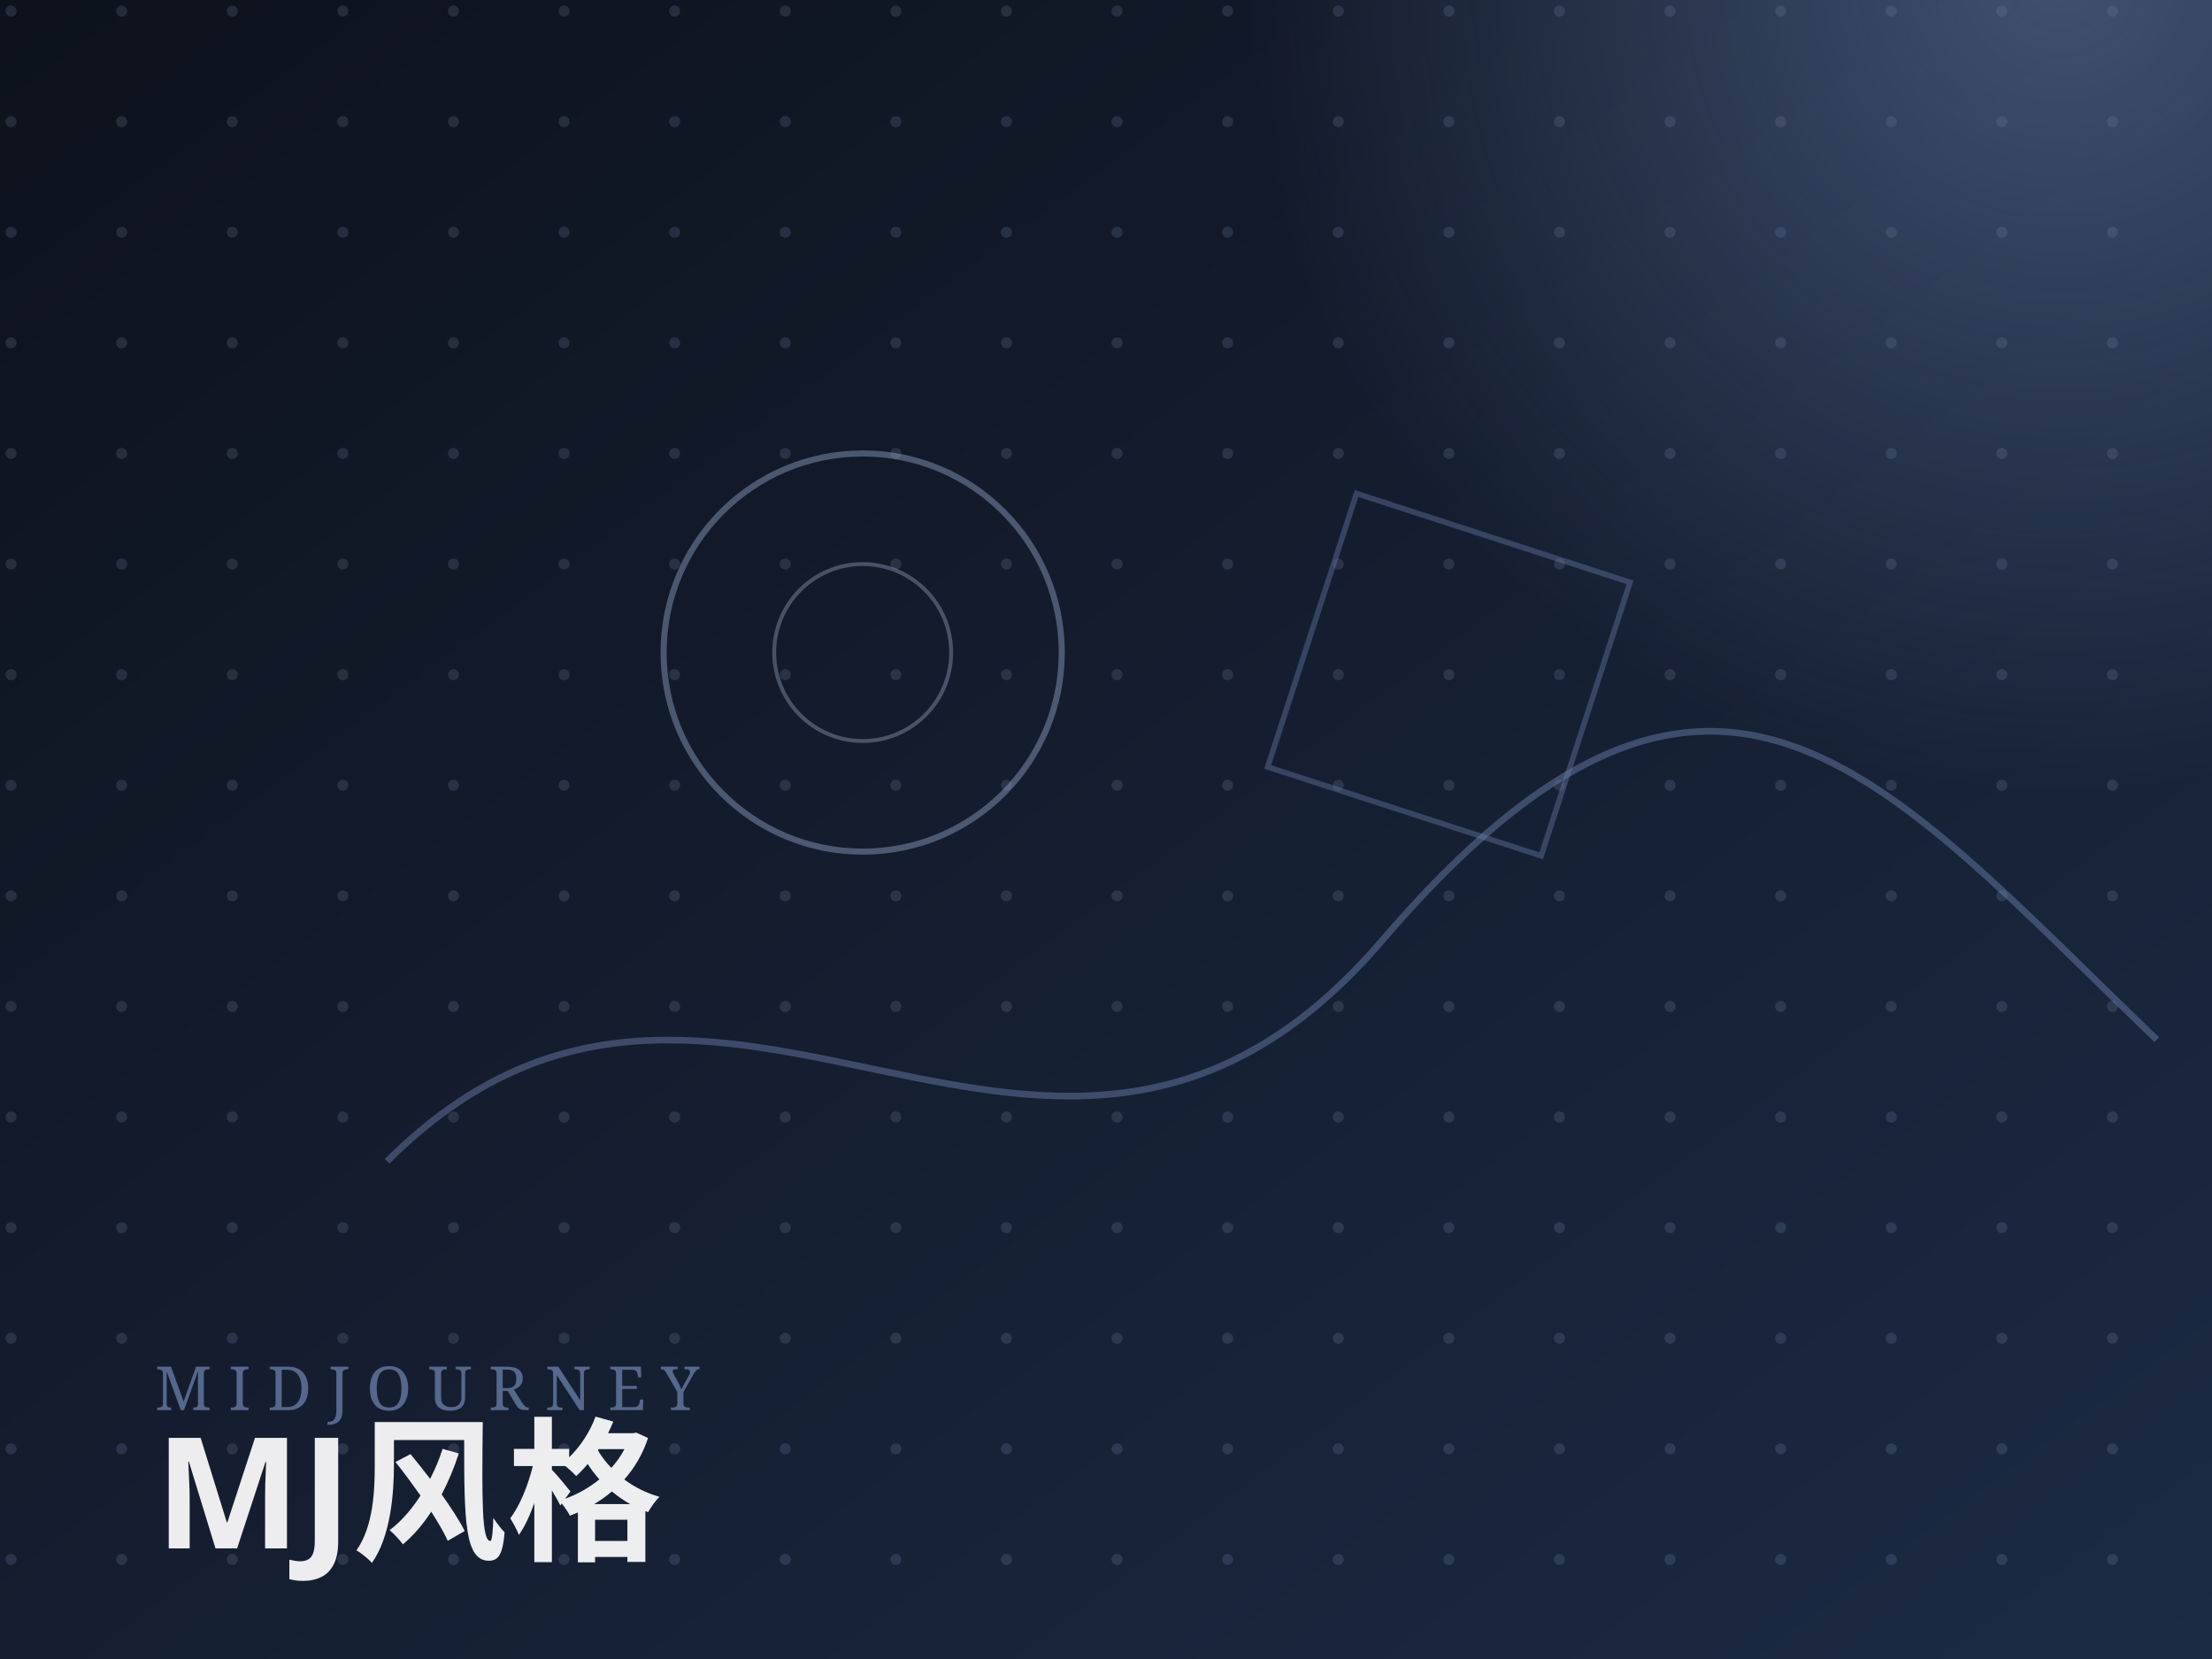
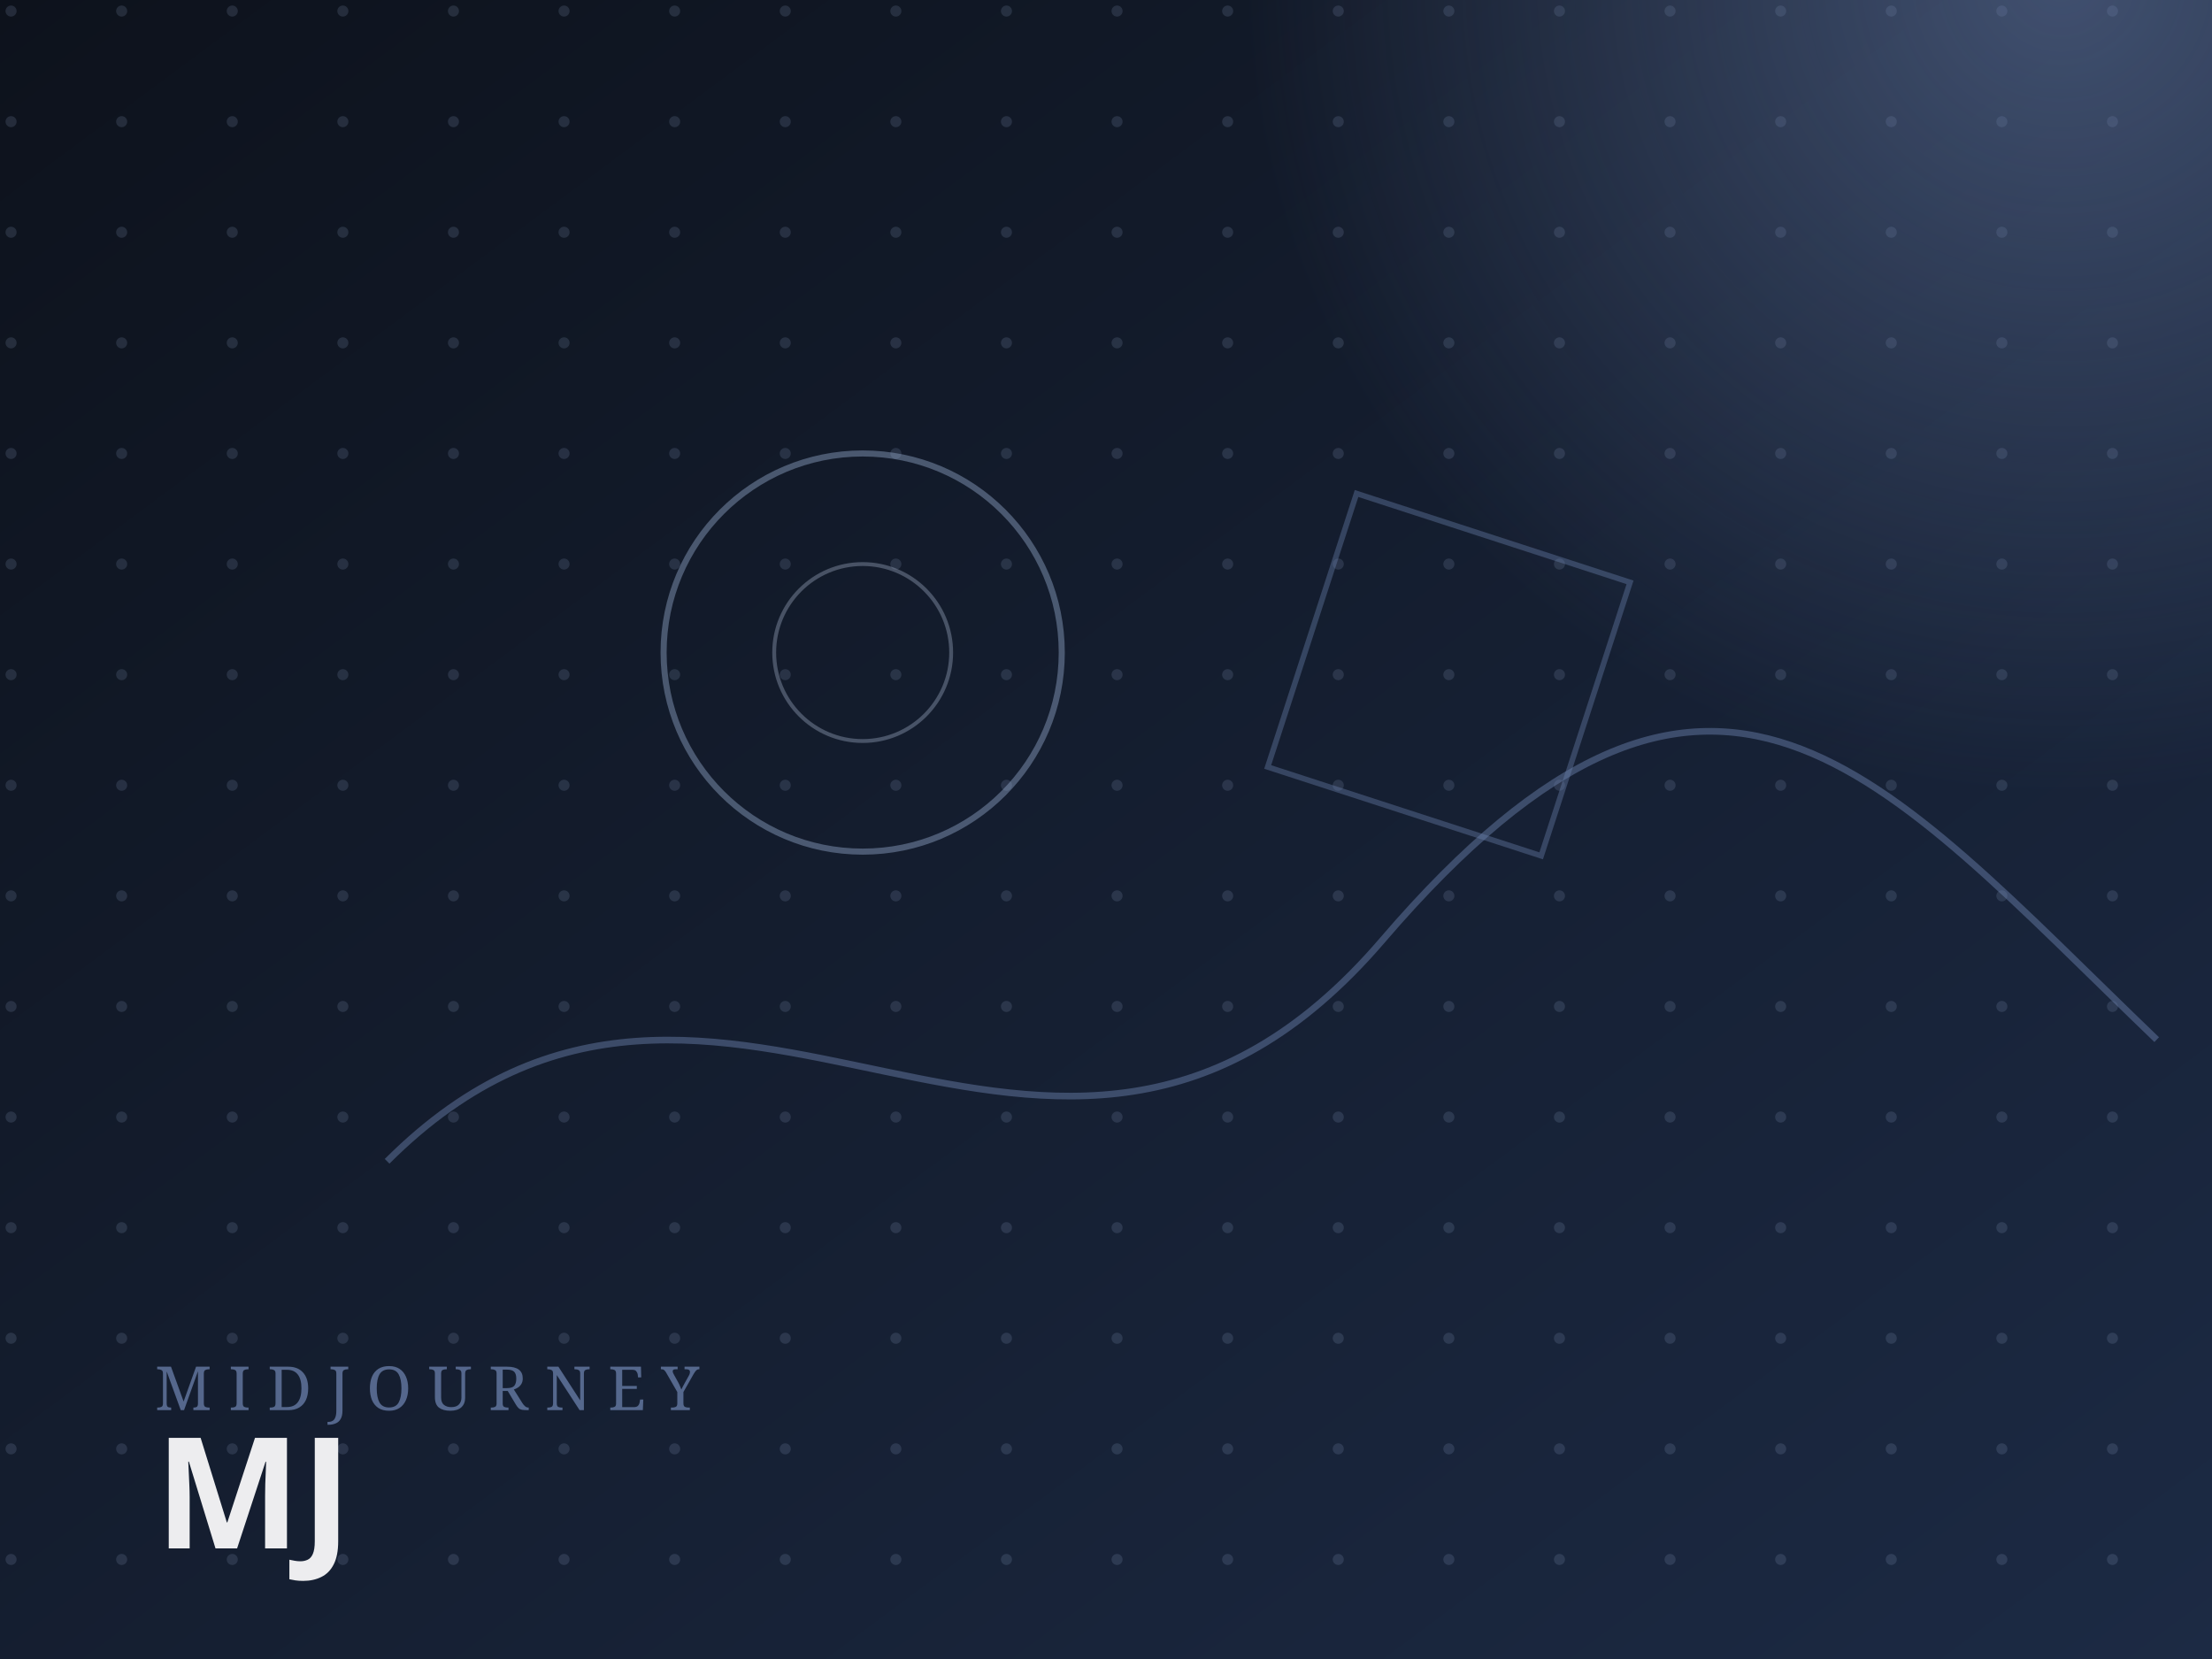
<svg xmlns="http://www.w3.org/2000/svg" width="400" height="300" viewBox="0 0 400 300">
  <defs>
    <linearGradient id="g1" x1="0%" y1="0%" x2="100%" y2="100%">
      <stop offset="0%" stop-color="#0d121c" />
      <stop offset="100%" stop-color="#1c2a44" />
    </linearGradient>
    <radialGradient id="g2" cx="68%" cy="28%" r="62%">
      <stop offset="0%" stop-color="#6d83b0" stop-opacity="0.5" />
      <stop offset="100%" stop-color="#6d83b0" stop-opacity="0" />
    </radialGradient>
    <pattern id="dots" width="20" height="20" patternUnits="userSpaceOnUse">
      <circle cx="2" cy="2" r="1" fill="#9eb4d8" opacity="0.16" />
    </pattern>
  </defs>
  <rect width="400" height="300" fill="url(#g1)" />
  <rect width="400" height="300" fill="url(#dots)" />
  <circle cx="330" cy="48" r="120" fill="url(#g2)" />
  <path d="M70 210 C130 150, 190 240, 250 170 S340 140, 390 188" fill="none" stroke="#6d83b0" stroke-width="1.2" opacity="0.45" />
  <circle cx="156" cy="118" r="36" fill="none" stroke="#9eb4d8" stroke-width="1.1" opacity="0.4" />
  <circle cx="156" cy="118" r="16" fill="none" stroke="#c5d4ee" stroke-width="0.7" opacity="0.3" />
  <rect x="236" y="96" width="52" height="52" fill="none" stroke="#6d83b0" stroke-width="1" opacity="0.38" transform="rotate(18 262 122)" />
  <text x="28" y="255" font-family="Georgia, serif" font-size="11" fill="#6d83b0" opacity="0.72" letter-spacing="3">MIDJOURNEY</text>
-   <text x="28" y="280" font-family="system-ui, sans-serif" font-size="28" font-weight="600" fill="#ffffff" opacity="0.92">MJ风格</text>
+   <text x="28" y="280" font-family="system-ui, sans-serif" font-size="28" font-weight="600" fill="#ffffff" opacity="0.92">MJ</text>
</svg>
